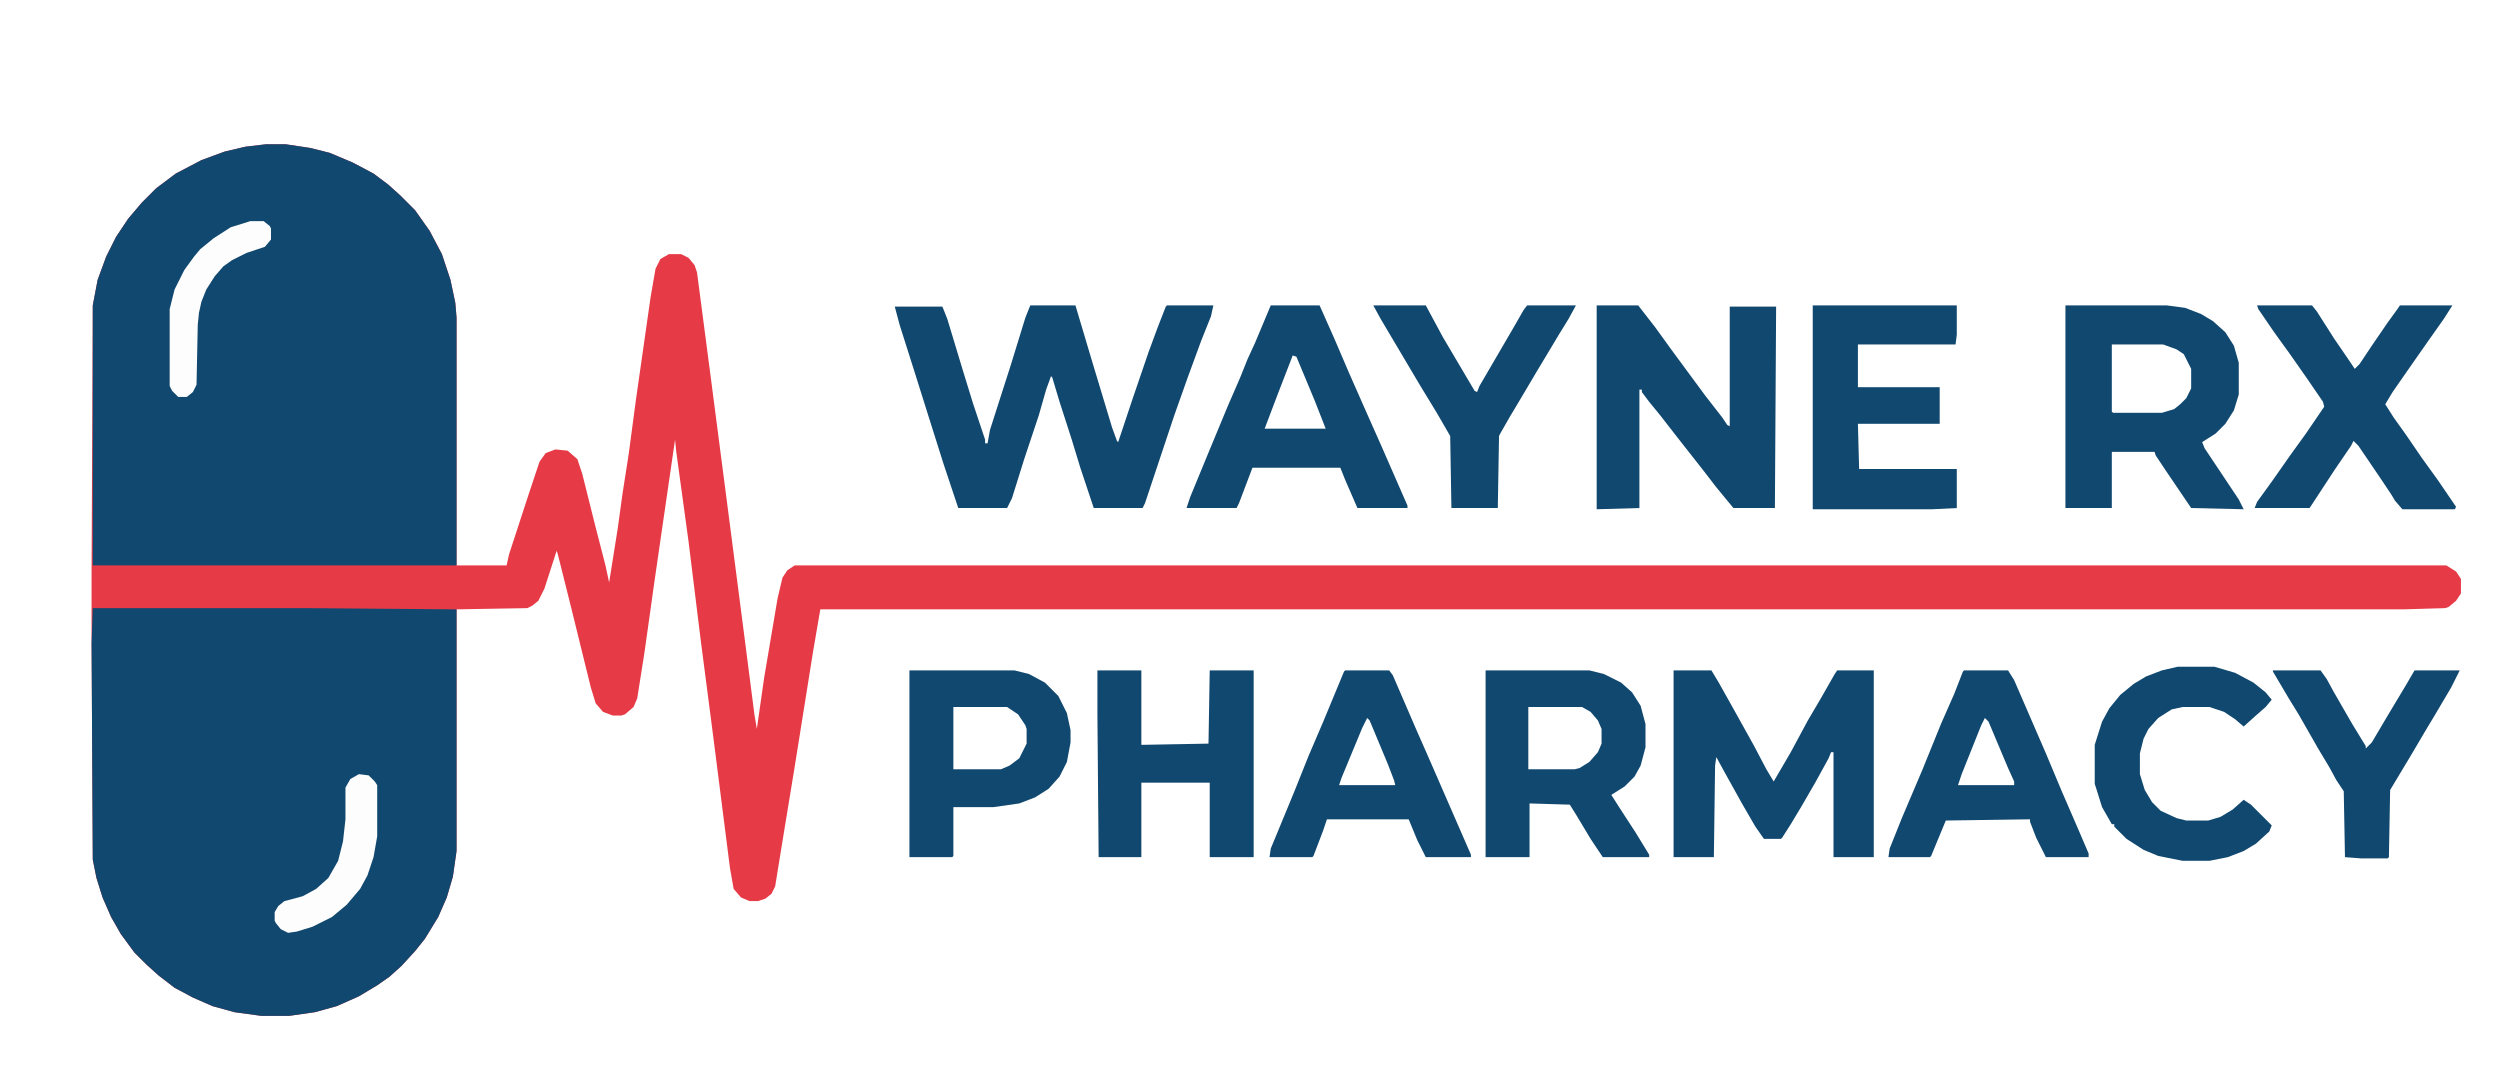
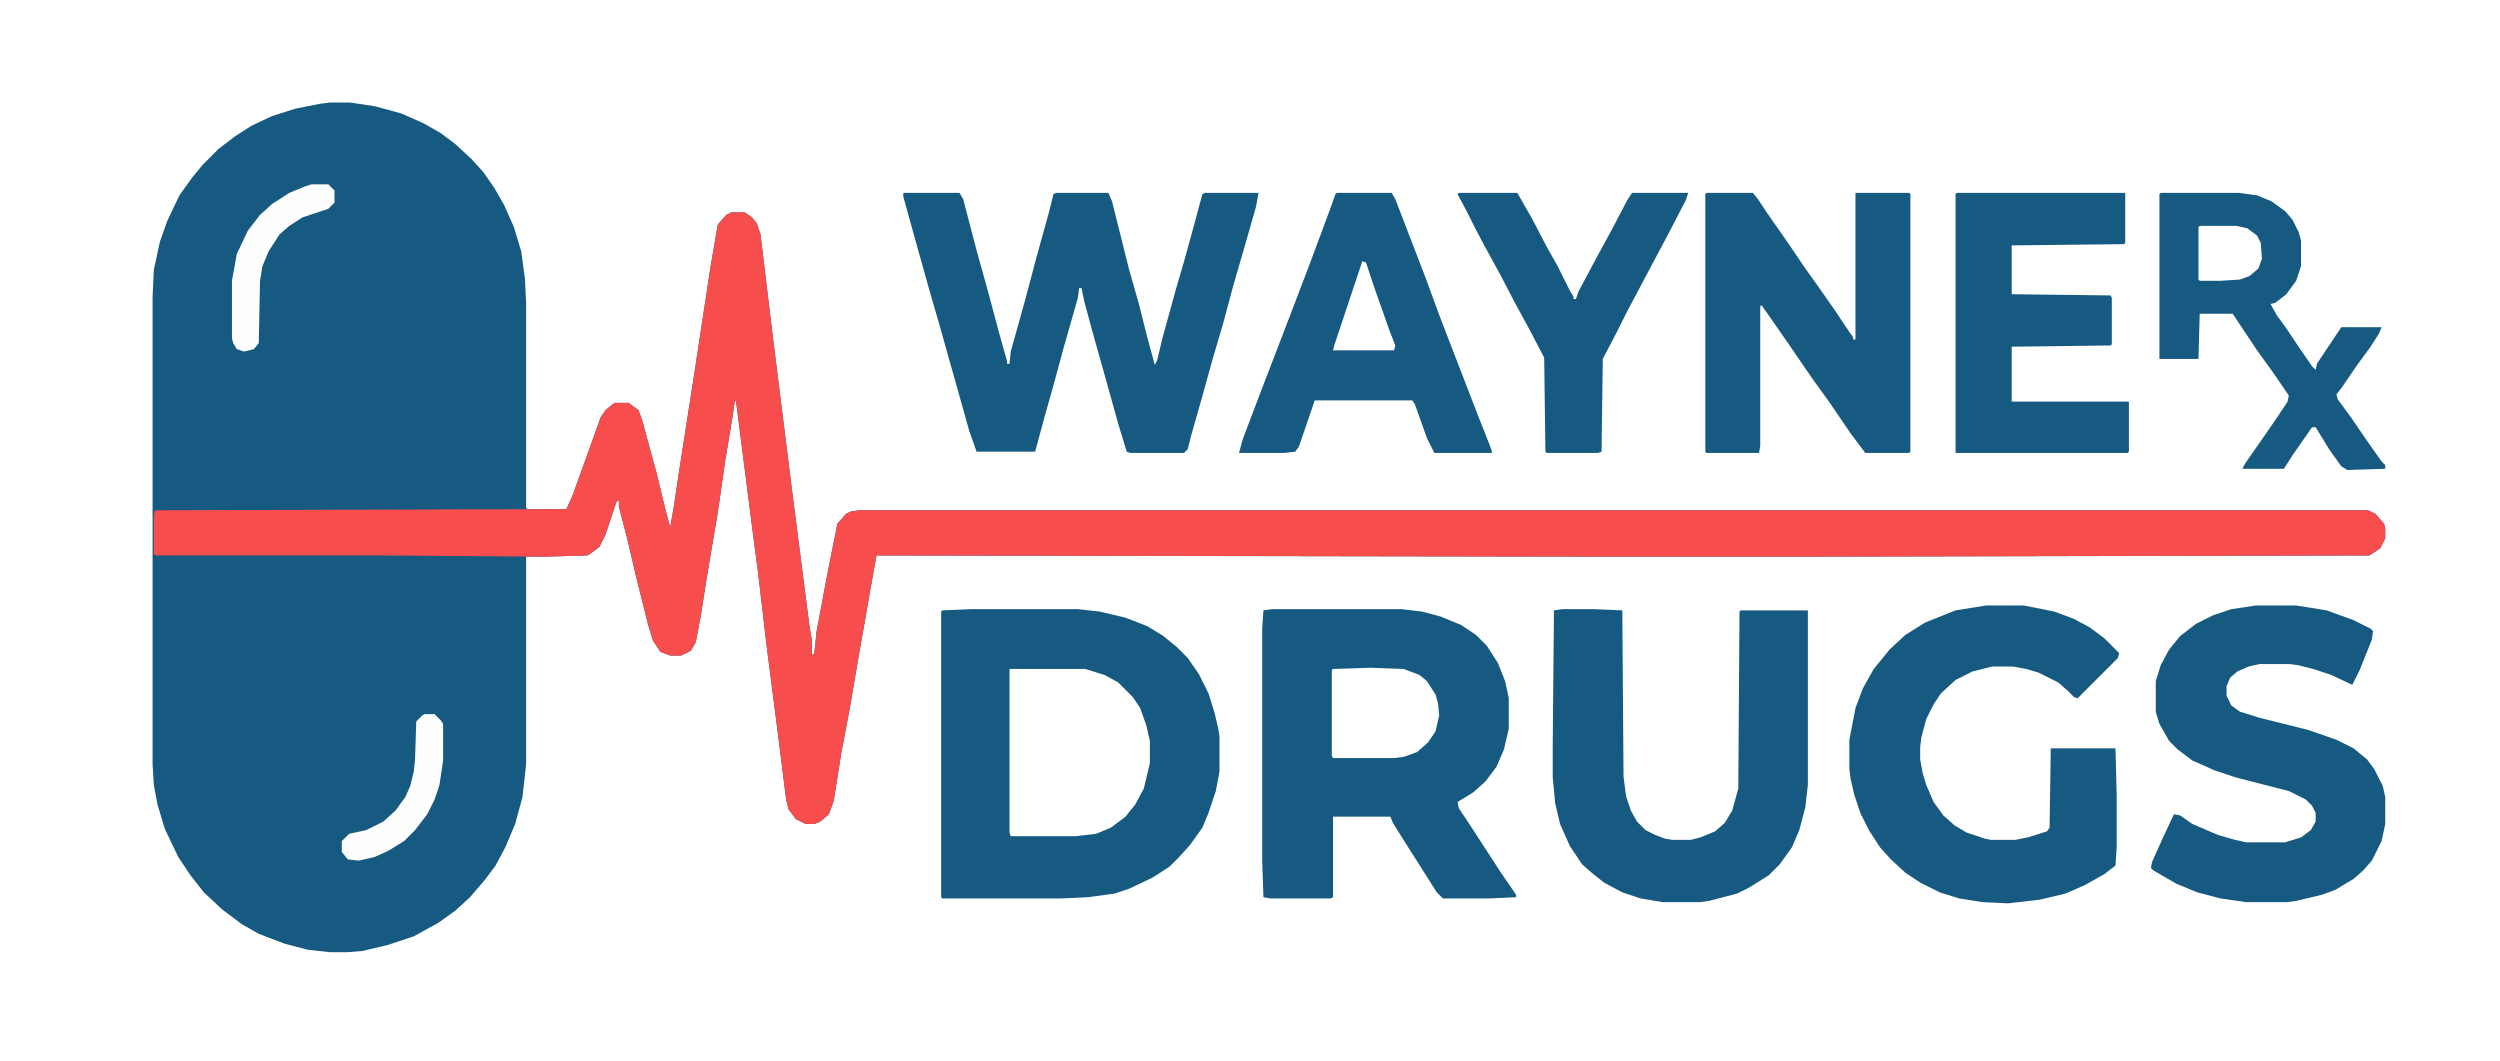
- <svg xmlns="http://www.w3.org/2000/svg" version="1.1" viewBox="0 0 2048 886" width="1354" height="586">
-   <path transform="translate(218,118)" d="m0 0h16l20 3 16 4 19 8 17 9 12 9 10 9 12 12 12 17 10 19 7 21 4 19 1 12v203h41l2-9 16-49 9-27 5-7 8-3 10 1 8 7 4 12 11 44 8 31 3 14 7-44 4-29 5-32 6-45 12-84 4-23 4-8 7-4h10l6 3 5 6 2 6 11 84 13 100 14 108 9 70 2 12 6-42 11-65 4-17 4-6 6-4h1353l8 5 4 6v12l-4 6-6 5-3 1-34 1h-1297l-6 35-15 94-10 61-6 37-3 6-5 4-6 2h-7l-7-3-6-7-3-17-14-110-10-77-10-81-10-73-1-10-8 55-9 62-8 57-6 38-3 7-7 6-3 1h-7l-8-3-6-7-4-13-16-65-11-44-1-3-10 31-5 10-5 4-4 2-58 1v198l-3 21-5 17-7 16-11 18-8 10-11 12-10 9-10 7-15 9-18 8-18 5-21 3h-23l-22-3-18-5-16-7-15-8-13-10-10-9-10-10-11-15-8-14-7-16-5-16-3-15-1-189v-45l1-220 4-21 7-19 8-16 10-15 11-13 12-12 16-12 21-11 19-7 17-4z" fill="#e63a46" />
-   <path transform="translate(218,118)" d="m0 0h16l20 3 16 4 19 8 17 9 12 9 10 9 12 12 12 17 10 19 7 21 4 19 1 12v203h-298v-213l4-21 7-19 8-16 10-15 11-13 12-12 16-12 21-11 19-7 17-4z" fill="#11486f" />
-   <path transform="translate(76,498)" d="m0 0h175l123 1v198l-3 21-5 17-7 16-11 18-8 10-11 12-10 9-10 7-15 9-18 8-18 5-21 3h-23l-22-3-18-5-16-7-15-8-13-10-10-9-10-10-11-15-8-14-7-16-5-16-3-15-1-177z" fill="#11486f" />
-   <path transform="translate(844,250)" d="m0 0h37l14 47 16 53 4 11 1 1 12-36 13-38 7-19 7-18 1-1h38l-2 9-8 20-11 30-11 31-24 72-2 4h-40l-11-33-7-23-10-31-6-20-1-1-4 11-6 21-12 36-10 32-4 8h-40l-12-36-12-38-11-35-13-41-4-15h39l4 10 13 43 8 26 10 30v3h2l2-11 8-25 9-28 12-39z" fill="#11486f" />
-   <path transform="translate(1692,250)" d="m0 0h83l15 2 13 5 10 6 10 9 7 11 4 14v26l-4 13-7 11-8 8-11 7 2 5 28 42 4 8-43-1-21-31-8-12-1-3h-35v46h-38z m38 32h42l11 4 6 4 6 12v16l-4 8-5 5-5 4-10 3h-40l-1-1z" fill="#11486f" fill-rule="evenodd" />
-   <path transform="translate(1308,250)" d="m0 0h34l14 18 13 18 28 38 14 18 4 6 2 1v-98h38l-1 165h-34l-14-17-10-13-22-28-14-18-9-11-6-8v-2h-2v97l-35 1z" fill="#11486f" />
-   <path transform="translate(1217,549)" d="m0 0h85l12 3 14 7 9 8 7 11 4 15v19l-4 15-5 9-8 8-11 7 7 11 13 20 11 18v2h-38l-10-15-12-20-5-8-33-1v44h-36z m35 30h44l7 4 6 7 3 7v12l-3 7-7 8-8 5-4 1h-38z" fill="#11486f" fill-rule="evenodd" />
-   <path transform="translate(1371,549)" d="m0 0h31l6 10 14 25 15 27 10 19 6 10 14-24 14-26 10-17 12-21 2-3h30v153h-33v-86h-2l-2 5-11 20-11 19-9 15-7 11-1 1h-14l-7-10-11-19-15-27-6-11-1 7-1 75h-33z" fill="#11486f" />
-   <path transform="translate(1041,250)" d="m0 0h40l12 27 12 28 15 34 12 27 21 48v2h-41l-10-23-4-10h-72l-11 29-2 4h-41l3-9 14-34 17-41 10-23 6-15 6-13z m18 41 3 1 15 36 9 23h-50l11-29z" fill="#11486f" fill-rule="evenodd" />
-   <path transform="translate(745,549)" d="m0 0h86l12 3 13 7 11 11 7 14 3 14v10l-3 16-6 12-9 10-11 7-13 5-21 3h-33v40l-1 1h-35z m36 30h44l9 6 6 9 1 3v12l-6 12-8 6-7 3h-39z" fill="#11486f" fill-rule="evenodd" />
-   <path transform="translate(1849,250)" d="m0 0h45l4 5 14 22 13 19 4 6 4-4 10-15 13-19 8-11 2-3h43l-7 11-12 17-14 20-16 23-6 10 7 11 10 14 13 19 13 18 15 22-1 2h-43l-6-7-3-5-8-12-19-28-4-4-2 4-13 19-19 29-2 3h-45l2-5 13-18 14-20 13-18 15-22-1-4-13-19-14-20-13-18-13-19z" fill="#11486f" />
-   <path transform="translate(1485,250)" d="m0 0h118v24l-1 8h-80v35h67v30h-67l1 37h80v32l-20 1h-98z" fill="#11486f" />
-   <path transform="translate(1102,549)" d="m0 0h36l3 4 19 44 11 25 34 78v2h-37l-7-14-7-17h-67l-3 9-8 21-1 1h-35l1-7 19-46 12-30 12-28 17-41z m18 39 2 2 15 36 5 13 1 4h-46l2-6 17-41z" fill="#11486f" fill-rule="evenodd" />
-   <path transform="translate(1609,549)" d="m0 0h36l5 8 26 60 13 31 13 30 9 21v3h-35l-8-16-5-13v-2l-69 1-12 29-1 1h-34l1-7 10-25 17-40 15-37 11-25 7-18z m17 39 3 3 16 38 5 11v3h-46l3-9 16-40z" fill="#11486f" fill-rule="evenodd" />
-   <path transform="translate(899,549)" d="m0 0h36v61l55-1 1-60h36v153h-36v-61h-56v61h-35l-1-117z" fill="#11486f" />
-   <path transform="translate(1784,546)" d="m0 0h30l17 5 15 8 10 8 5 6-5 6-8 7-10 9-7-6-9-6-12-4h-22l-9 2-11 7-8 9-4 8-3 12v17l4 13 6 10 7 7 13 6 8 2h18l10-3 10-6 9-8 6 4 17 17-2 5-11 10-10 6-13 5-15 3h-22l-20-4-12-5-14-9-10-10v-2h-2l-8-14-5-16-1-3v-32l6-19 6-11 9-11 11-9 10-6 13-5z" fill="#11486f" />
-   <path transform="translate(1125,250)" d="m0 0h43l14 26 26 44 2 1 2-5 28-48 8-14 3-4h40l-6 11-8 13-18 30-16 27-6 10-8 14-1 2-1 59h-38l-1-59-11-19-14-23-32-54z" fill="#11486f" />
-   <path transform="translate(1862,549)" d="m0 0h39l5 7 6 11 15 26 11 18v2l5-5 13-22 15-25 7-12h37l-7 14-13 22-9 15-10 17-18 30-1 55-1 1h-22l-13-1-1-54-6-9-6-11-9-15-16-28-8-13-13-22z" fill="#11486f" />
-   <path transform="translate(294,634)" d="m0 0 8 1 5 5 2 3v42l-3 17-5 15-6 11-11 13-12 10-16 8-13 4-7 1-6-3-4-5-1-2v-7l3-5 5-4 15-4 11-6 10-9 8-14 4-16 2-18v-26l4-7z" fill="#FDFDFD" />
-   <path transform="translate(205,181)" d="m0 0h11l5 4 1 2v9l-5 6-15 5-12 6-7 5-7 8-7 11-4 10-2 9-1 10-1 49-3 6-5 4h-7l-5-5-2-4v-63l4-16 8-16 8-11 5-6 11-9 14-9z" fill="#FDFDFD" />
+ <svg xmlns="http://www.w3.org/2000/svg" version="1.1" viewBox="0 0 2048 869" width="674" height="286">
+   <path transform="translate(270,84)" d="m0 0h17l20 3 22 6 18 8 14 8 12 9 13 12 10 11 9 13 8 14 8 18 6 20 3 22 1 20v168l1 1h32l5-11 13-36 10-28 4-6 6-5 2-1h11l8 6 3 8 12 44 7 29 4 15 3-17 4-27 12-77 14-92 6-35 7-8 4-2h11l6 4 4 5 3 9 10 83 15 120 15 117 2 12v12h2l2-19 9-48 8-40 7-8 4-2 7-1h1236l6 3 7 8 1 4v8l-4 8-9 6-458 1h-180l-585-1-5 28-4 23-6 34-7 41-7 37-6 38-4 11-7 6-5 2h-7l-8-4-6-8-2-8-7-56-9-70-7-60-5-38-13-102-1-1-2 14-6 36-6 42-9 53-5 32-4 21-4 7-8 4h-9l-8-3-6-9-4-13-10-40-7-30-7-27v-5l-2 1-9 27-5 10-8 6-2 1-34 1h-16v170l-3 27-6 22-8 19-8 15-9 12-12 14-12 11-14 10-20 11-21 7-21 5-12 1h-15l-18-2-19-5-21-8-14-8-16-12-15-14-11-14-10-15-11-23-6-20-3-16-1-17v-383l1-22 5-23 6-17 10-21 10-14 9-11 13-13 13-10 14-9 17-8 19-6 20-4z" fill="#175a81" />
+   <path transform="translate(599,174)" d="m0 0h11l6 4 4 5 3 9 10 83 15 120 15 117 2 12v12h2l2-19 9-48 8-40 7-8 4-2 7-1h1236l6 3 7 8 1 4v8l-4 8-9 6-458 1h-180l-585-1-5 28-4 23-6 34-7 41-7 37-6 38-4 11-7 6-5 2h-7l-8-4-6-8-2-8-7-56-9-70-7-60-5-38-13-102-1-1-2 14-6 36-6 42-9 53-5 32-4 21-4 7-8 4h-9l-8-3-6-9-4-13-10-40-7-30-7-27v-5l-2 1-9 27-5 10-8 6-2 1-34 1-135-1h-184l-2-1v-32l1-4 337-1 5-11 13-36 10-28 4-6 6-5 2-1h11l8 6 3 8 12 44 7 29 4 15 3-17 4-27 12-77 14-92 6-35 7-8z" fill="#f74d4d" />
+   <path transform="translate(796,499)" d="m0 0h87l18 2 21 5 18 7 13 8 11 9 9 9 9 13 8 16 5 16 3 13 1 6v29l-3 16-6 18-5 12-10 14-9 10-8 8-14 9-19 9-12 4-22 3-22 1h-97l-1-1v-234l1-1z m31 49h62l16 5 11 6 12 12 6 9 5 14 3 13v18l-5 21-7 13-8 10-12 9-12 5-17 2h-53l-1-3z" fill="#175a81" fill-rule="evenodd" />
+   <path transform="translate(1042,499)" d="m0 0h106l17 2 15 4 17 7 12 8 9 9 9 14 6 15 3 14v25l-4 17-6 14-9 12-10 9-13 8 1 5 10 15 11 17 13 20 13 19v2l-23 1h-37l-5-5-12-19-14-22-10-16-2-5h-47v66l-2 1h-49l-6-1-1-30v-190l1-15z m81 48 27 1 13 5 6 5 7 11 2 7 1 10-3 13-6 9-9 8-11 4-8 1h-50l-1-2v-70l1-1z" fill="#175a81" fill-rule="evenodd" />
+   <path transform="translate(740,158)" d="m0 0h46l3 5 11 42 10 36 8 30 7 25v2h2l1-10 12-43 9-34 10-36 4-16 2-1h43l3 7 14 56 8 28 6 24 7 26 2-4 4-17 11-40 7-24 8-29 7-26 2-1h44l-2 11-10 35-9 31-8 30-8 27-10 36-8 28-3 12-3 3h-44l-3-1-7-23-10-36-11-39-7-26-2-10h-2l-1 8-12 42-7 26-9 32-7 26h-48l-6-17-7-25-18-64-7-24-14-50-8-29z" fill="#175a81" />
+   <path transform="translate(1627,496)" d="m0 0h31l25 5 16 6 13 7 12 9 12 12-1 4-33 33-3-1-5-5-8-7-16-8-10-3-11-2h-17l-16 4-14 7-12 11-6 9-6 12-4 15-1 8v10l2 11 3 10 6 14 8 11 9 8 10 6 15 5 5 1h20l10-2 16-5 2-3 1-65h53l1 39v42l-1 15-9 7-16 9-16 7-21 5-26 3-21-1-19-3-16-5-16-8-12-8-12-11-9-10-9-14-7-14-5-15-3-13-1-8v-24l5-26 6-16 9-16 13-16 13-12 16-10 25-10z" fill="#175a81" />
+   <path transform="translate(1280,499)" d="m0 0h26l23 1 1 136 2 16 4 12 5 9 7 7 8 4 8 3 6 1h15l8-2 12-5 8-7 6-10 5-18 1-145 1-1h55v143l-2 18-5 19-6 14-10 14-9 9-16 10-10 5-23 6-7 1h-31l-18-3-15-5-15-8-10-8-8-7-10-15-8-18-4-17-2-21v-28l1-109z" fill="#175a81" />
+   <path transform="translate(1848,496)" d="m0 0h33l25 4 22 8 14 7 2 2-1 7-10 25-6 12-17-8-15-5-12-3-7-1h-25l-9 2-9 4-6 5-3 7v8l4 8 7 5 16 5 40 10 23 8 14 7 11 9 6 8 7 14 2 9v22l-3 14-8 16-7 8-8 7-15 9-11 4-21 5-7 1h-34l-21-3-19-5-17-7-19-11-2-2 1-5 9-20 7-15 2-4 5 1 10 7 21 9 14 4 9 2h32l13-4 8-6 4-7v-7l-3-6-5-5-14-7-43-11-18-6-18-8-12-9-7-7-8-14-3-10v-25l4-13 7-13 9-11 13-10 14-7 15-5z" fill="#175a81" />
+   <path transform="translate(1398,158)" d="m0 0h38l4 5 8 12 14 20 17 25 10 14 14 20 12 18 3 4v2h2v-120h44l1 1v211l-1 1h-36l-12-16-17-25-13-18-9-13-13-19-16-23-5-7-1 1v114l-1 6h-43l-1-1v-211z" fill="#175a81" />
+   <path transform="translate(1095,158)" d="m0 0h45l3 5 25 65 11 30 10 26 12 31 10 26 6 15 5 13v2h-47l-6-12-10-28-2-3h-80l-2 6-11 32-3 4-9 1h-37l3-11 14-37 20-52 13-34 8-21 16-43 5-14z m21 56 3 1 7 21 12 34 5 13-1 4h-50l1-4 12-36z" fill="#175a81" fill-rule="evenodd" />
+   <path transform="translate(1603,158)" d="m0 0h138v41l-1 1-92 1v40l81 1 1 2v38l-1 1-81 1v45h96v41l-1 1h-141v-212z" fill="#175a81" />
+   <path transform="translate(1770,158)" d="m0 0h64l15 2 12 5 11 8 6 7 5 10 2 7v21l-4 12-8 11-9 7-4 1 5 9 8 11 10 15 11 16 3 3 1-5 20-30h33l-2 5-7 11-11 15-13 19-4 5 1 4 11 15 13 19 12 17 3 3v3l-31 1-5-3-10-14-11-18h-3l-16 23-7 11h-34l2-4 16-23 9-13 10-15 1-5-13-19-13-18-20-30h-27l-1 37h-32v-135z m32 27h30l9 2 8 6 3 6 1 13-3 8-7 6-8 3-16 1h-17l-1-1v-43z" fill="#175a81" fill-rule="evenodd" />
+   <path transform="translate(1195,158)" d="m0 0h48l12 21 12 23 9 16 10 20 3 5v2h2l2-6 16-30 12-22 12-23 4-6h46l-2 6-14 27-34 64-8 16-12 23-1 76-3 1h-42l-1-1-1-77-12-23-12-22-12-23-12-22-8-15-8-16-7-13z" fill="#175a81" />
+   <path transform="translate(255,151)" d="m0 0h14l5 5v10l-5 5-21 7-11 7-8 7-9 14-5 12-2 12-1 51-4 5-8 2-6-2-3-5-1-4v-47l4-22 9-19 10-13 10-9 14-9 12-5z" fill="#FEFEFE" />
+   <path transform="translate(348,585)" d="m0 0h8l5 5 2 3v30l-3 20-4 12-6 12-10 13-9 9-13 8-11 5-13 3-9-1-5-6v-9l6-6 14-3 14-7 10-9 8-11 4-9 3-12 1-10 1-31 5-5z" fill="#FEFEFE" />
</svg>
